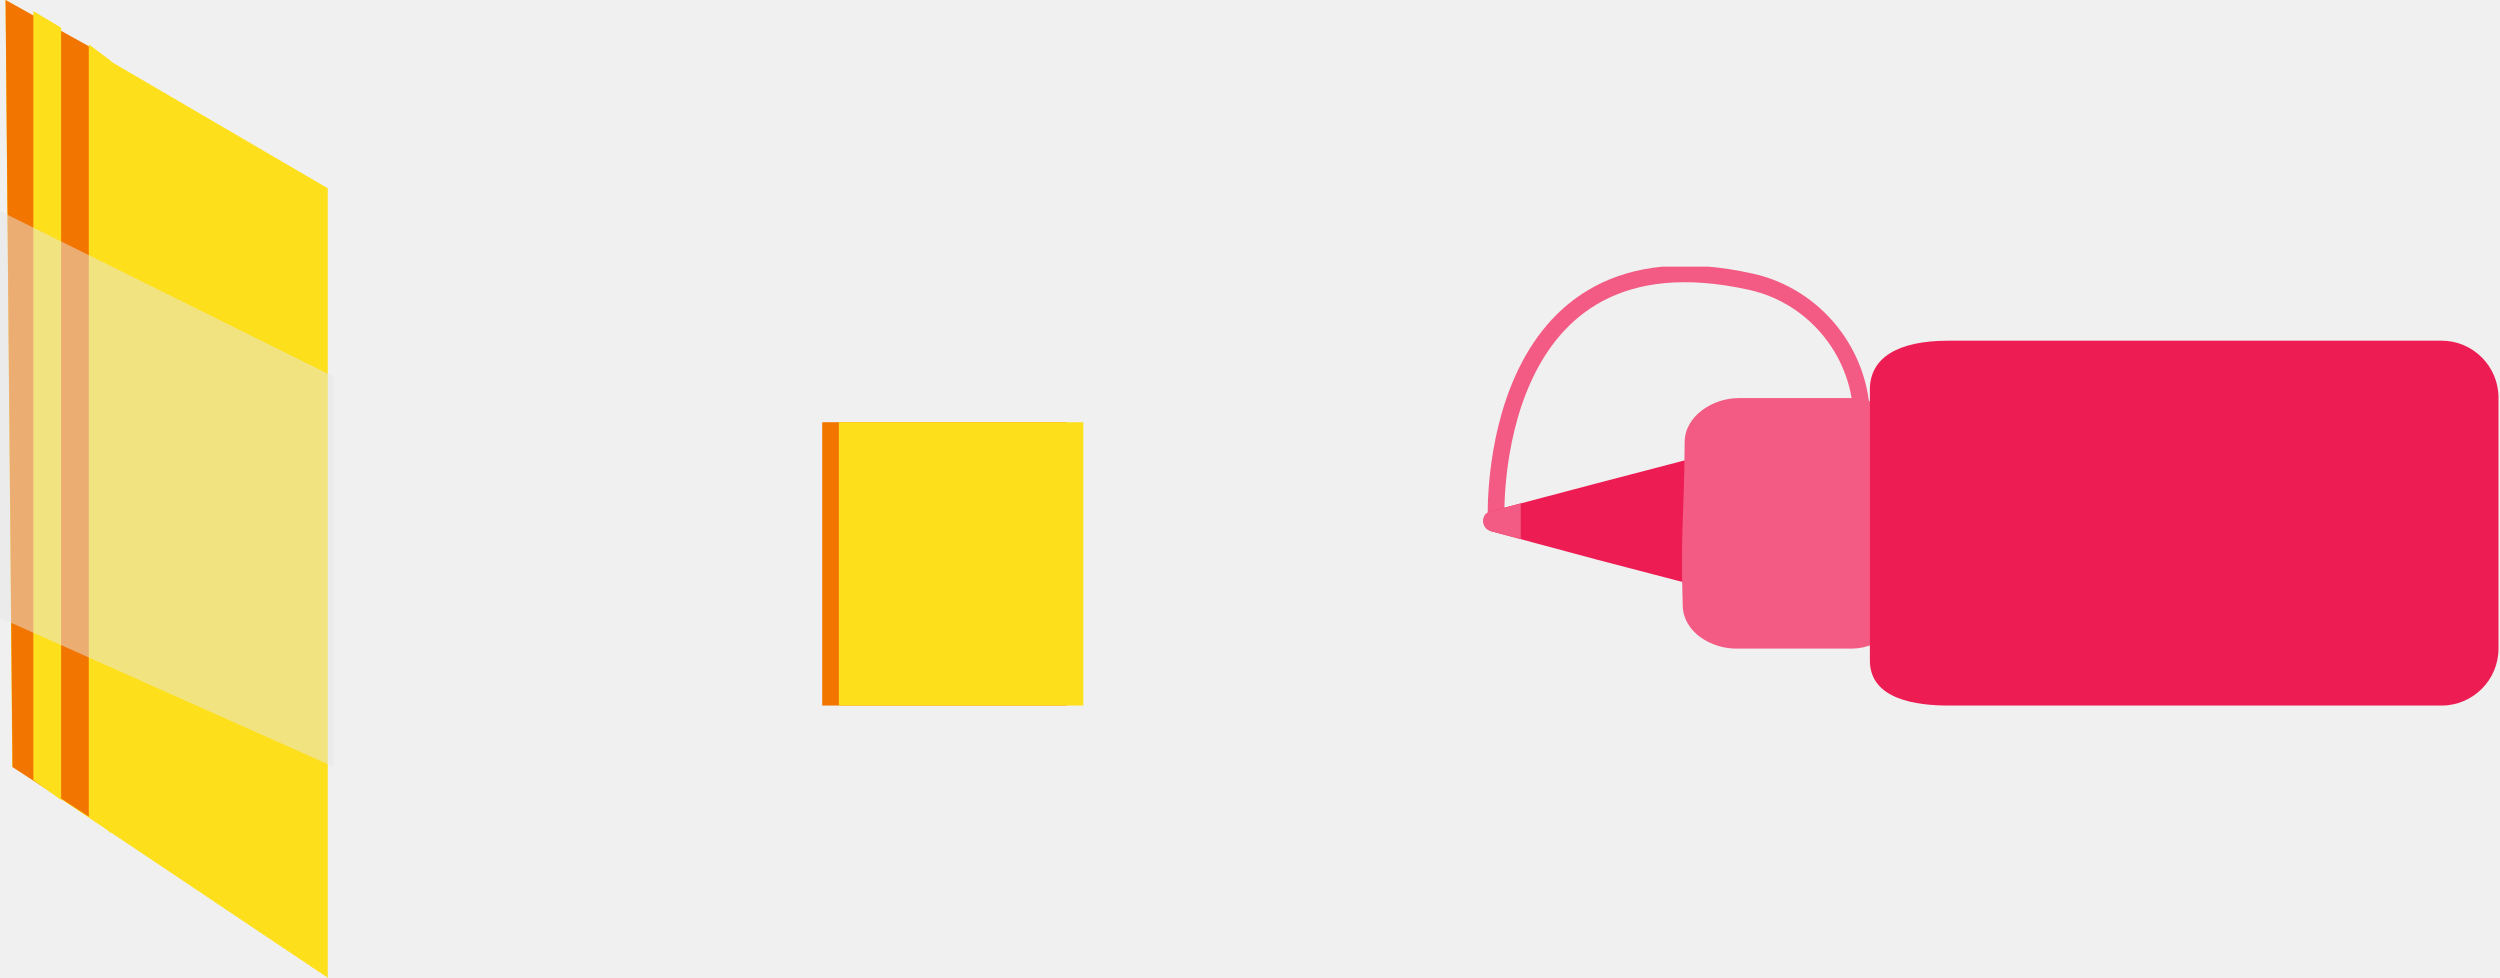
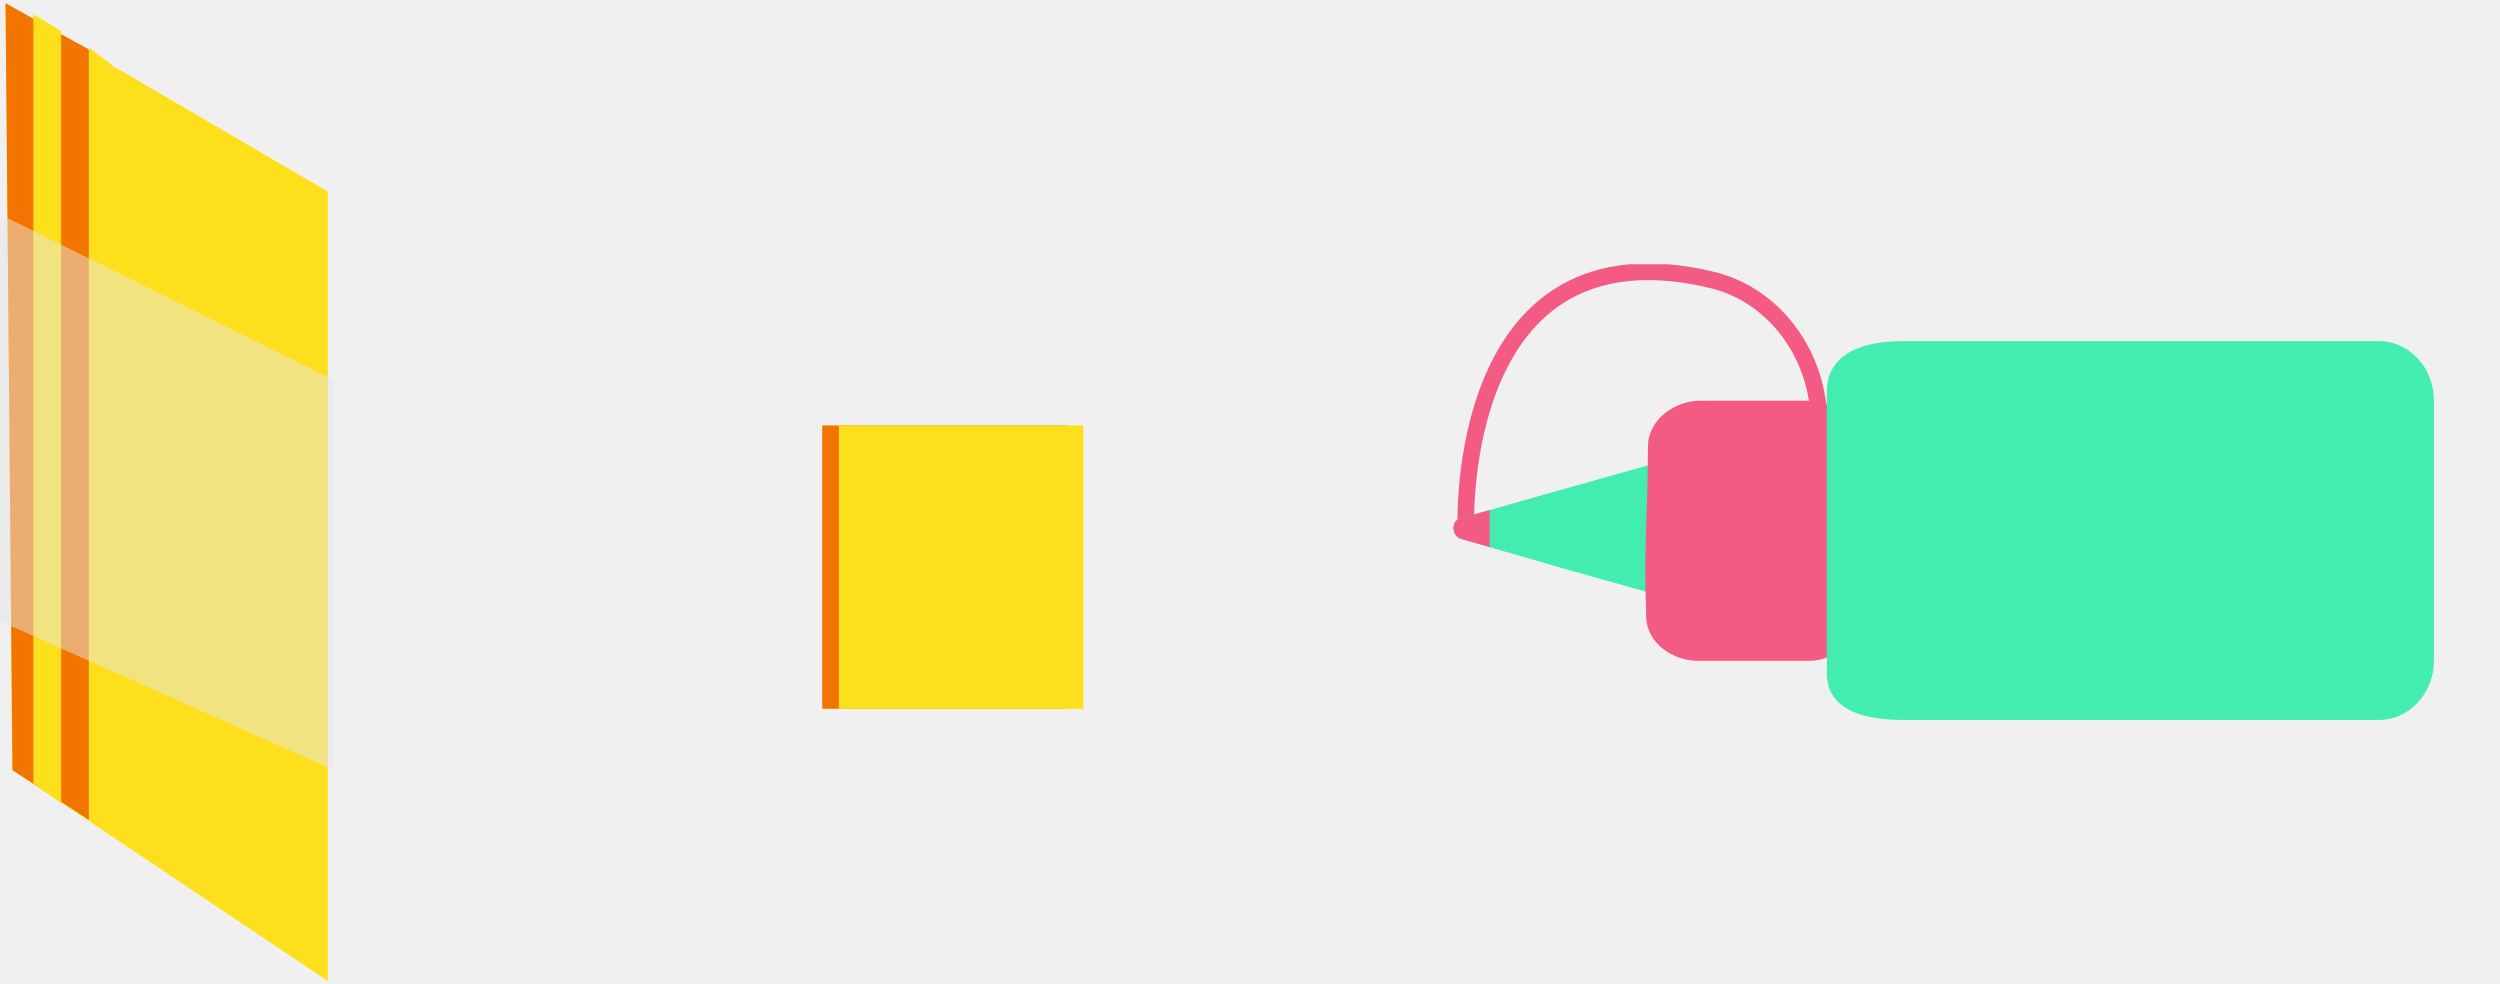
- <svg xmlns="http://www.w3.org/2000/svg" width="450" height="176" viewBox="0 0 450 176" fill="none">
-   <path d="M148 76V127H192V76H148Z" fill="#F27500" />
-   <path d="M151 76V127H195V76H151Z" fill="#FDE01B" />
+ <svg xmlns="http://www.w3.org/2000/svg" width="450" height="177" viewBox="0 0 450 177" fill="none">
  <g clip-path="url(#clip0)">
-     <path d="M269.301 93.35C269.301 93.35 267.17 39.972 315.261 50.733C326.687 53.295 335.129 63.629 335.129 75.671C335.129 76.099 335.129 76.44 335.129 76.867" stroke="#F35B84" stroke-width="3" stroke-miterlimit="10" />
-     <path d="M268.535 95.656C266.488 95.144 266.488 92.496 268.535 91.984L287.294 87.03L313.13 80.283L313.13 93.863L313.13 107.442L287.294 100.695L268.535 95.656Z" fill="#ED1D54" />
-     <path d="M333.252 71.657L312.959 71.657C308.269 71.657 303.238 74.903 303.238 79.6C303.153 93.094 302.471 95.571 302.897 109.15C303.067 113.762 307.928 116.751 312.532 116.751L333.252 116.751C338.71 116.751 343.144 112.31 343.144 106.844L343.144 81.735C343.144 76.099 338.71 71.657 333.252 71.657Z" fill="#F35B84" />
-     <path d="M449.729 71.572L449.729 116.751C449.729 122.388 445.125 127 439.497 127L350.733 127C345.105 127 336.578 125.975 336.578 118.886L336.578 70.12C336.578 64.483 341.438 61.323 350.733 61.323L439.497 61.323C445.125 61.323 449.729 65.935 449.729 71.572Z" fill="#ED1D54" />
-     <path d="M273.736 90.617L273.736 97.023L268.534 95.656C268.534 95.656 267.085 95.4 266.999 93.777C266.914 92.155 268.534 91.984 268.534 91.984L273.736 90.617Z" fill="#F35B84" />
+     <path d="M148 76.58V127.58H192V76.58H148Z" fill="#F27500" />
+     <path d="M151 76.58V127.58H195V76.58H151Z" fill="#FDE01B" />
+     <path d="M59 34.472L1 0.58L2.208 138.526L59 176.58V34.472Z" fill="#FDE01B" />
+     <path d="M16 147.58V8.912L1 0.58L2.25 138.653L16 147.58Z" fill="#F27500" />
+     <path d="M11 144.58V5.563L6 2.58V141L11 144.58Z" fill="#FDE01B" />
+     <path d="M20 150.58V11.563L16 8.58V147L20 150.58Z" fill="#FDE01B" />
+     <path d="M60 68.342L0 38.58V111.794L60 138.58V68.342Z" fill="#E6E6E6" fill-opacity="0.5" />
+     <g clip-path="url(#clip1)">
+       <path d="M263.859 94.654C263.859 94.654 261.801 39.234 308.244 50.407C319.278 53.067 327.43 63.796 327.43 76.299C327.43 76.742 327.43 77.097 327.43 77.54" stroke="#F35B84" stroke-width="3" stroke-miterlimit="10" />
+       <path d="M263.119 97.048C261.143 96.516 261.143 93.767 263.119 93.235L281.235 88.092L306.186 81.087L306.186 95.186L306.186 109.285L281.235 102.28L263.119 97.048Z" fill="#43EDB0" />
+       <path d="M325.619 72.131L306.021 72.131C301.492 72.131 296.634 75.501 296.634 80.378C296.551 94.388 295.892 96.96 296.304 111.058C296.469 115.847 301.163 118.95 305.609 118.95L325.619 118.95C330.889 118.95 335.171 114.339 335.171 108.664L335.171 82.595C335.171 76.742 330.889 72.131 325.619 72.131Z" fill="#F35B84" />
+       <path d="M438.103 72.043L438.103 118.95C438.103 124.803 433.656 129.591 428.221 129.591L342.499 129.591C337.065 129.591 328.83 128.527 328.83 121.167L328.83 70.535C328.83 64.683 333.524 61.402 342.499 61.402L428.221 61.402C433.656 61.402 438.103 66.19 438.103 72.043Z" fill="#43EDB0" />
+       <path d="M268.141 91.817L268.141 98.467L263.118 97.048C263.118 97.048 261.718 96.782 261.636 95.097C261.554 93.413 263.118 93.235 263.118 93.235L268.141 91.817Z" fill="#F35B84" />
+     </g>
  </g>
-   <path d="M59 33.892L1 0L2.208 137.946L59 176V33.892Z" fill="#FDE01B" />
-   <path d="M16 147V8.332L1 0L2.25 138.073L16 147Z" fill="#F27500" />
-   <path d="M11 144V4.983L6 2V140.42L11 144Z" fill="#FDE01B" />
-   <path d="M20 150V10.983L16 8V146.42L20 150Z" fill="#FDE01B" />
-   <path d="M60 67.762L0 38V111.214L60 138V67.762Z" fill="#E6E6E6" fill-opacity="0.5" />
  <defs>
    <clipPath id="clip0">
-       <rect width="79" height="182.73" fill="white" transform="translate(267 127) rotate(-90)" />
+       <rect width="450" height="176" fill="white" transform="translate(0 0.580078)" />
+     </clipPath>
+     <clipPath id="clip1">
+       <rect width="82.022" height="176.466" fill="white" transform="translate(261.637 129.591) rotate(-90)" />
    </clipPath>
  </defs>
</svg>
